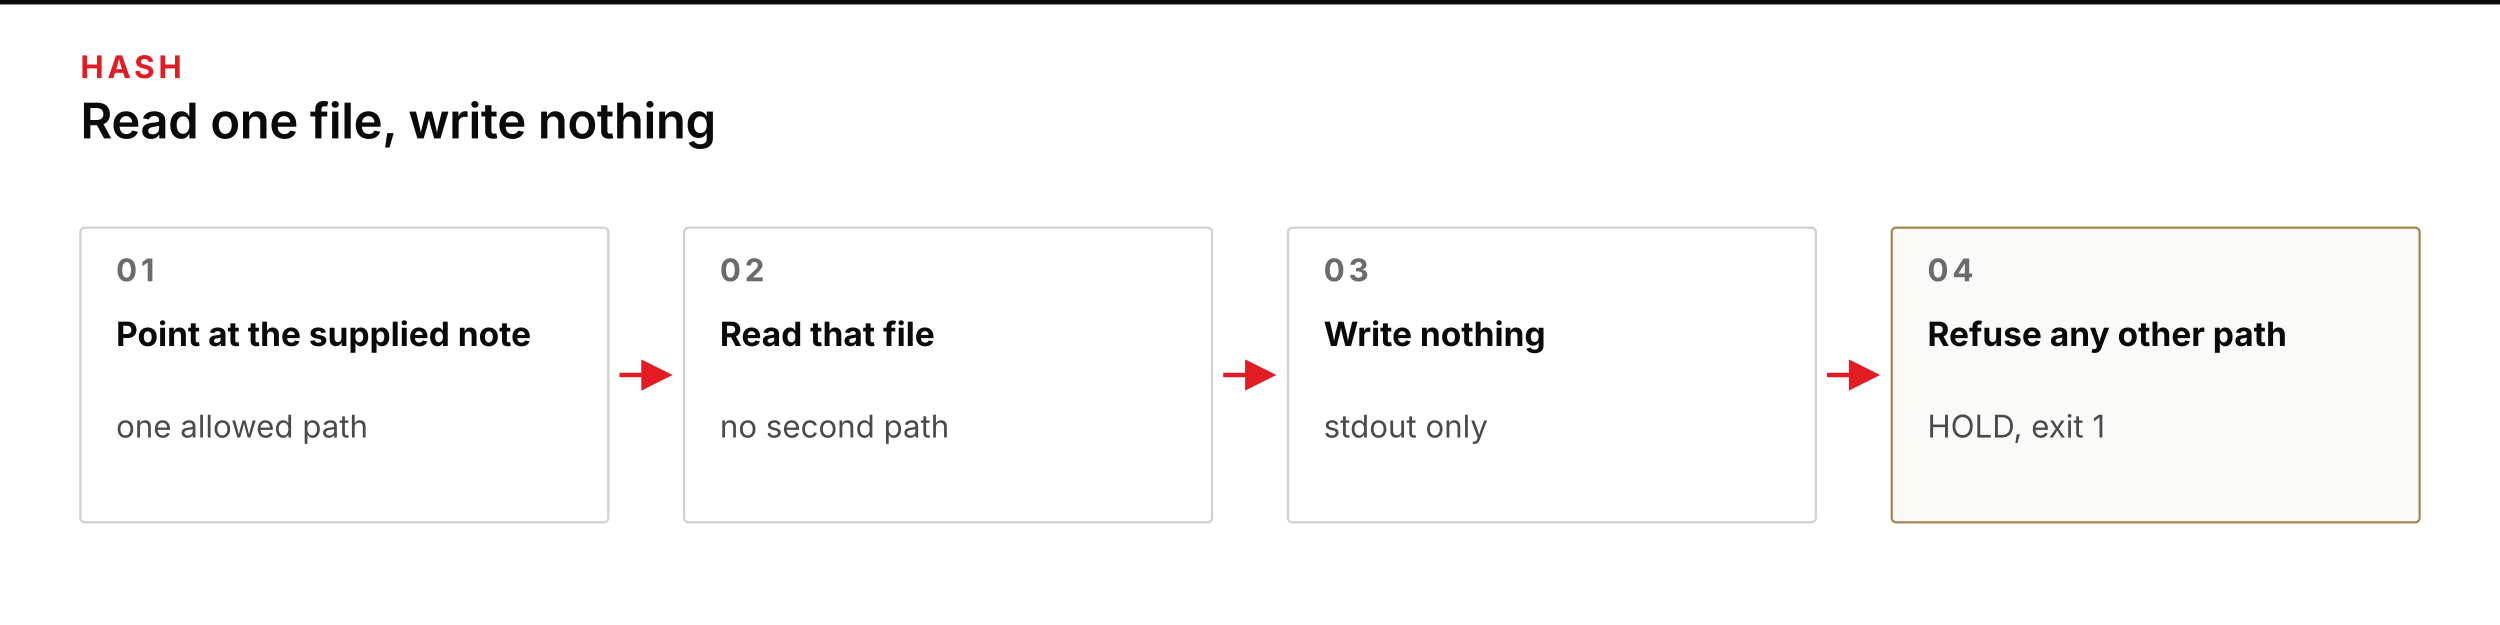
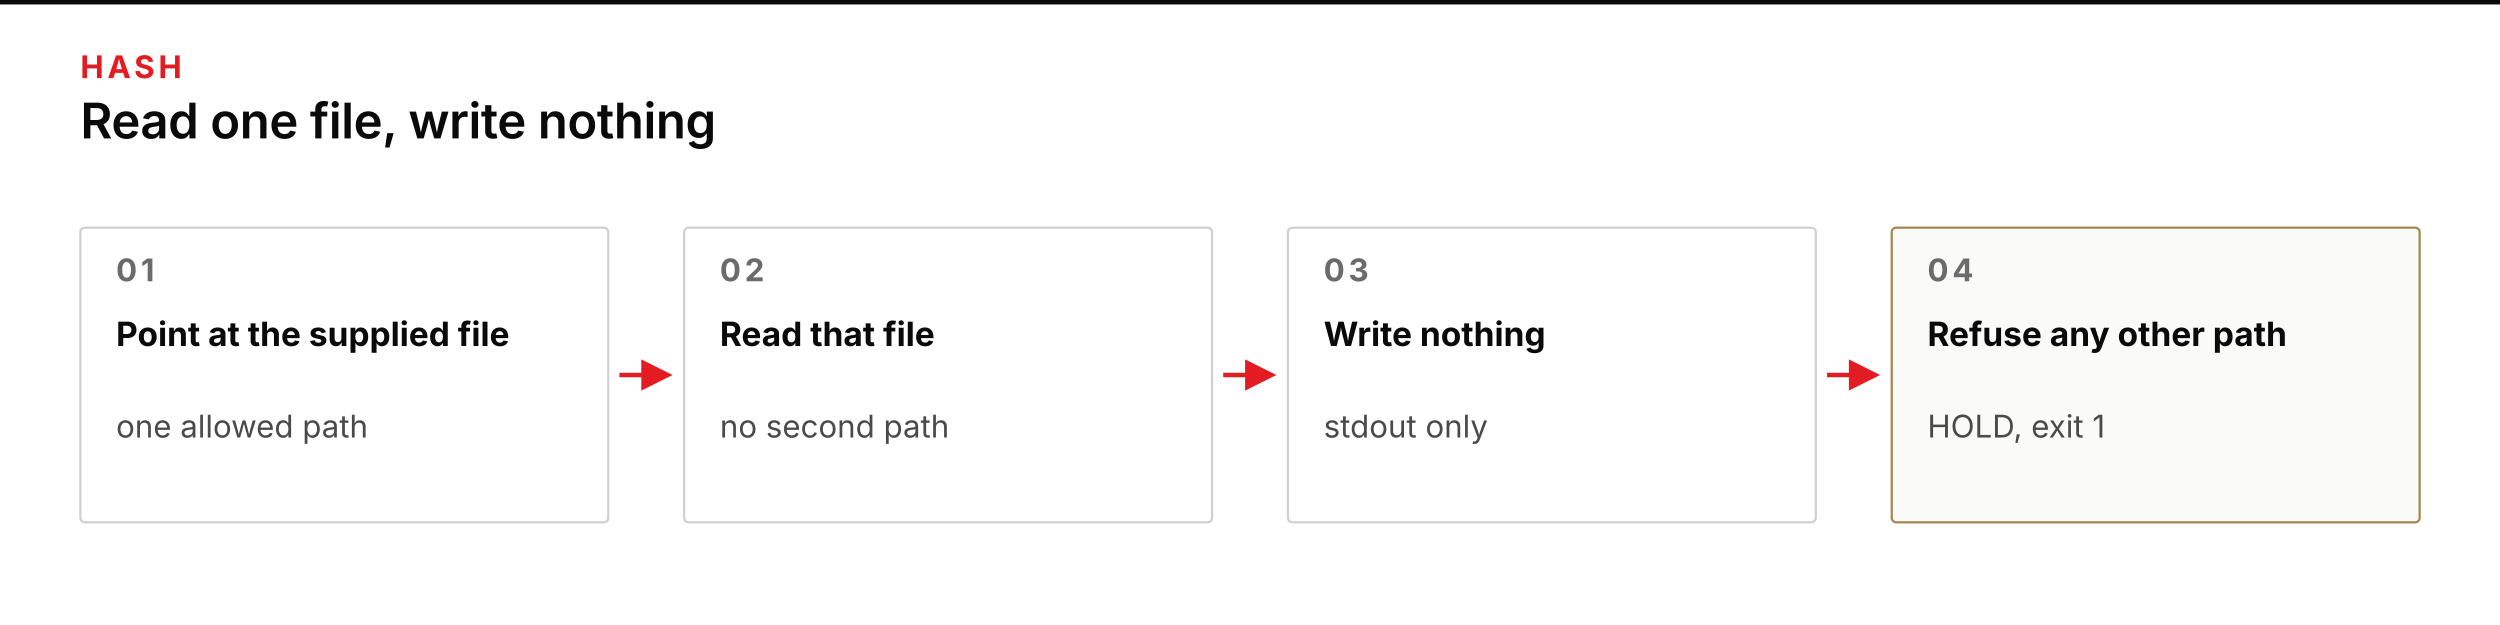
<svg xmlns="http://www.w3.org/2000/svg" viewBox="0 0 1120 280" width="1120" height="280" role="img" aria-labelledby="m03-least-power-title m03-least-power-desc">
  <style>
    text { font-family: Inter, "IBM Plex Sans", "Helvetica Neue", Arial, sans-serif; fill: #0A0A0A; }
    .eyebrow, .step, .micro { font-size: 14px; font-weight: 650; letter-spacing: 1.7px; }
    .eyebrow { fill: #E31C23; }
    .step, .micro { fill: #6B6B6B; }
    .figure-title { font-size: 22px; font-weight: 600; letter-spacing: -0.2px; }
    .label { font-size: 15px; font-weight: 650; }
    .body { font-size: 14px; font-weight: 430; fill: #4A4A4A; }
  </style>
  <rect width="1120" height="280" fill="#FFFFFF" />
  <path d="M 0 0 H 1120" stroke="#0A0A0A" stroke-width="4" />
  <text class="eyebrow" x="36" y="35">HASH</text>
  <text class="figure-title" x="36" y="62" text-anchor="start">
    <tspan x="36" dy="0">Read one file, write nothing</tspan>
  </text>
  <defs>
    <marker id="m03-least-power-arrow" viewBox="0 0 10 10" refX="8" refY="5" markerWidth="7" markerHeight="7" orient="auto-start-reverse">
      <path d="M 0 0 L 10 5 L 0 10 z" fill="#E31C23" />
    </marker>
  </defs>
  <rect x="36" y="102" width="236.5" height="132" rx="2" fill="#FFFFFF" stroke="#D0D0D0" />
  <text class="step" x="52" y="126">01</text>
  <text class="label" x="52" y="155" text-anchor="start">
-     <tspan x="52" dy="0">Point at the supplied note</tspan>
+     <tspan x="52" dy="0">Point at the supplied file</tspan>
  </text>
  <text class="body" x="52" y="196" text-anchor="start">
    <tspan x="52" dy="0">one allowed path</tspan>
  </text>
  <path d="M 277.5 168 H 298.5" fill="none" stroke="#E31C23" stroke-width="2" marker-end="url(#m03-least-power-arrow)" />
  <rect x="306.5" y="102" width="236.5" height="132" rx="2" fill="#FFFFFF" stroke="#D0D0D0" />
  <text class="step" x="322.5" y="126">02</text>
  <text class="label" x="322.5" y="155" text-anchor="start">
    <tspan x="322.5" dy="0">Read that file</tspan>
  </text>
  <text class="body" x="322.5" y="196" text-anchor="start">
    <tspan x="322.5" dy="0">no second path</tspan>
  </text>
  <path d="M 548 168 H 569" fill="none" stroke="#E31C23" stroke-width="2" marker-end="url(#m03-least-power-arrow)" />
  <rect x="577" y="102" width="236.5" height="132" rx="2" fill="#FFFFFF" stroke="#D0D0D0" />
  <text class="step" x="593" y="126">03</text>
  <text class="label" x="593" y="155" text-anchor="start">
    <tspan x="593" dy="0">Write nothing</tspan>
  </text>
  <text class="body" x="593" y="196" text-anchor="start">
    <tspan x="593" dy="0">stdout only</tspan>
  </text>
  <path d="M 818.5 168 H 839.5" fill="none" stroke="#E31C23" stroke-width="2" marker-end="url(#m03-least-power-arrow)" />
  <rect x="847.5" y="102" width="236.5" height="132" rx="2" fill="#FAFAF8" stroke="#A58650" />
  <text class="step" x="863.5" y="126">04</text>
  <text class="label" x="863.5" y="155" text-anchor="start">
    <tspan x="863.5" dy="0">Refuse any other path</tspan>
  </text>
  <text class="body" x="863.5" y="196" text-anchor="start">
    <tspan x="863.5" dy="0">HOLD, exit 1</tspan>
  </text>
</svg>
